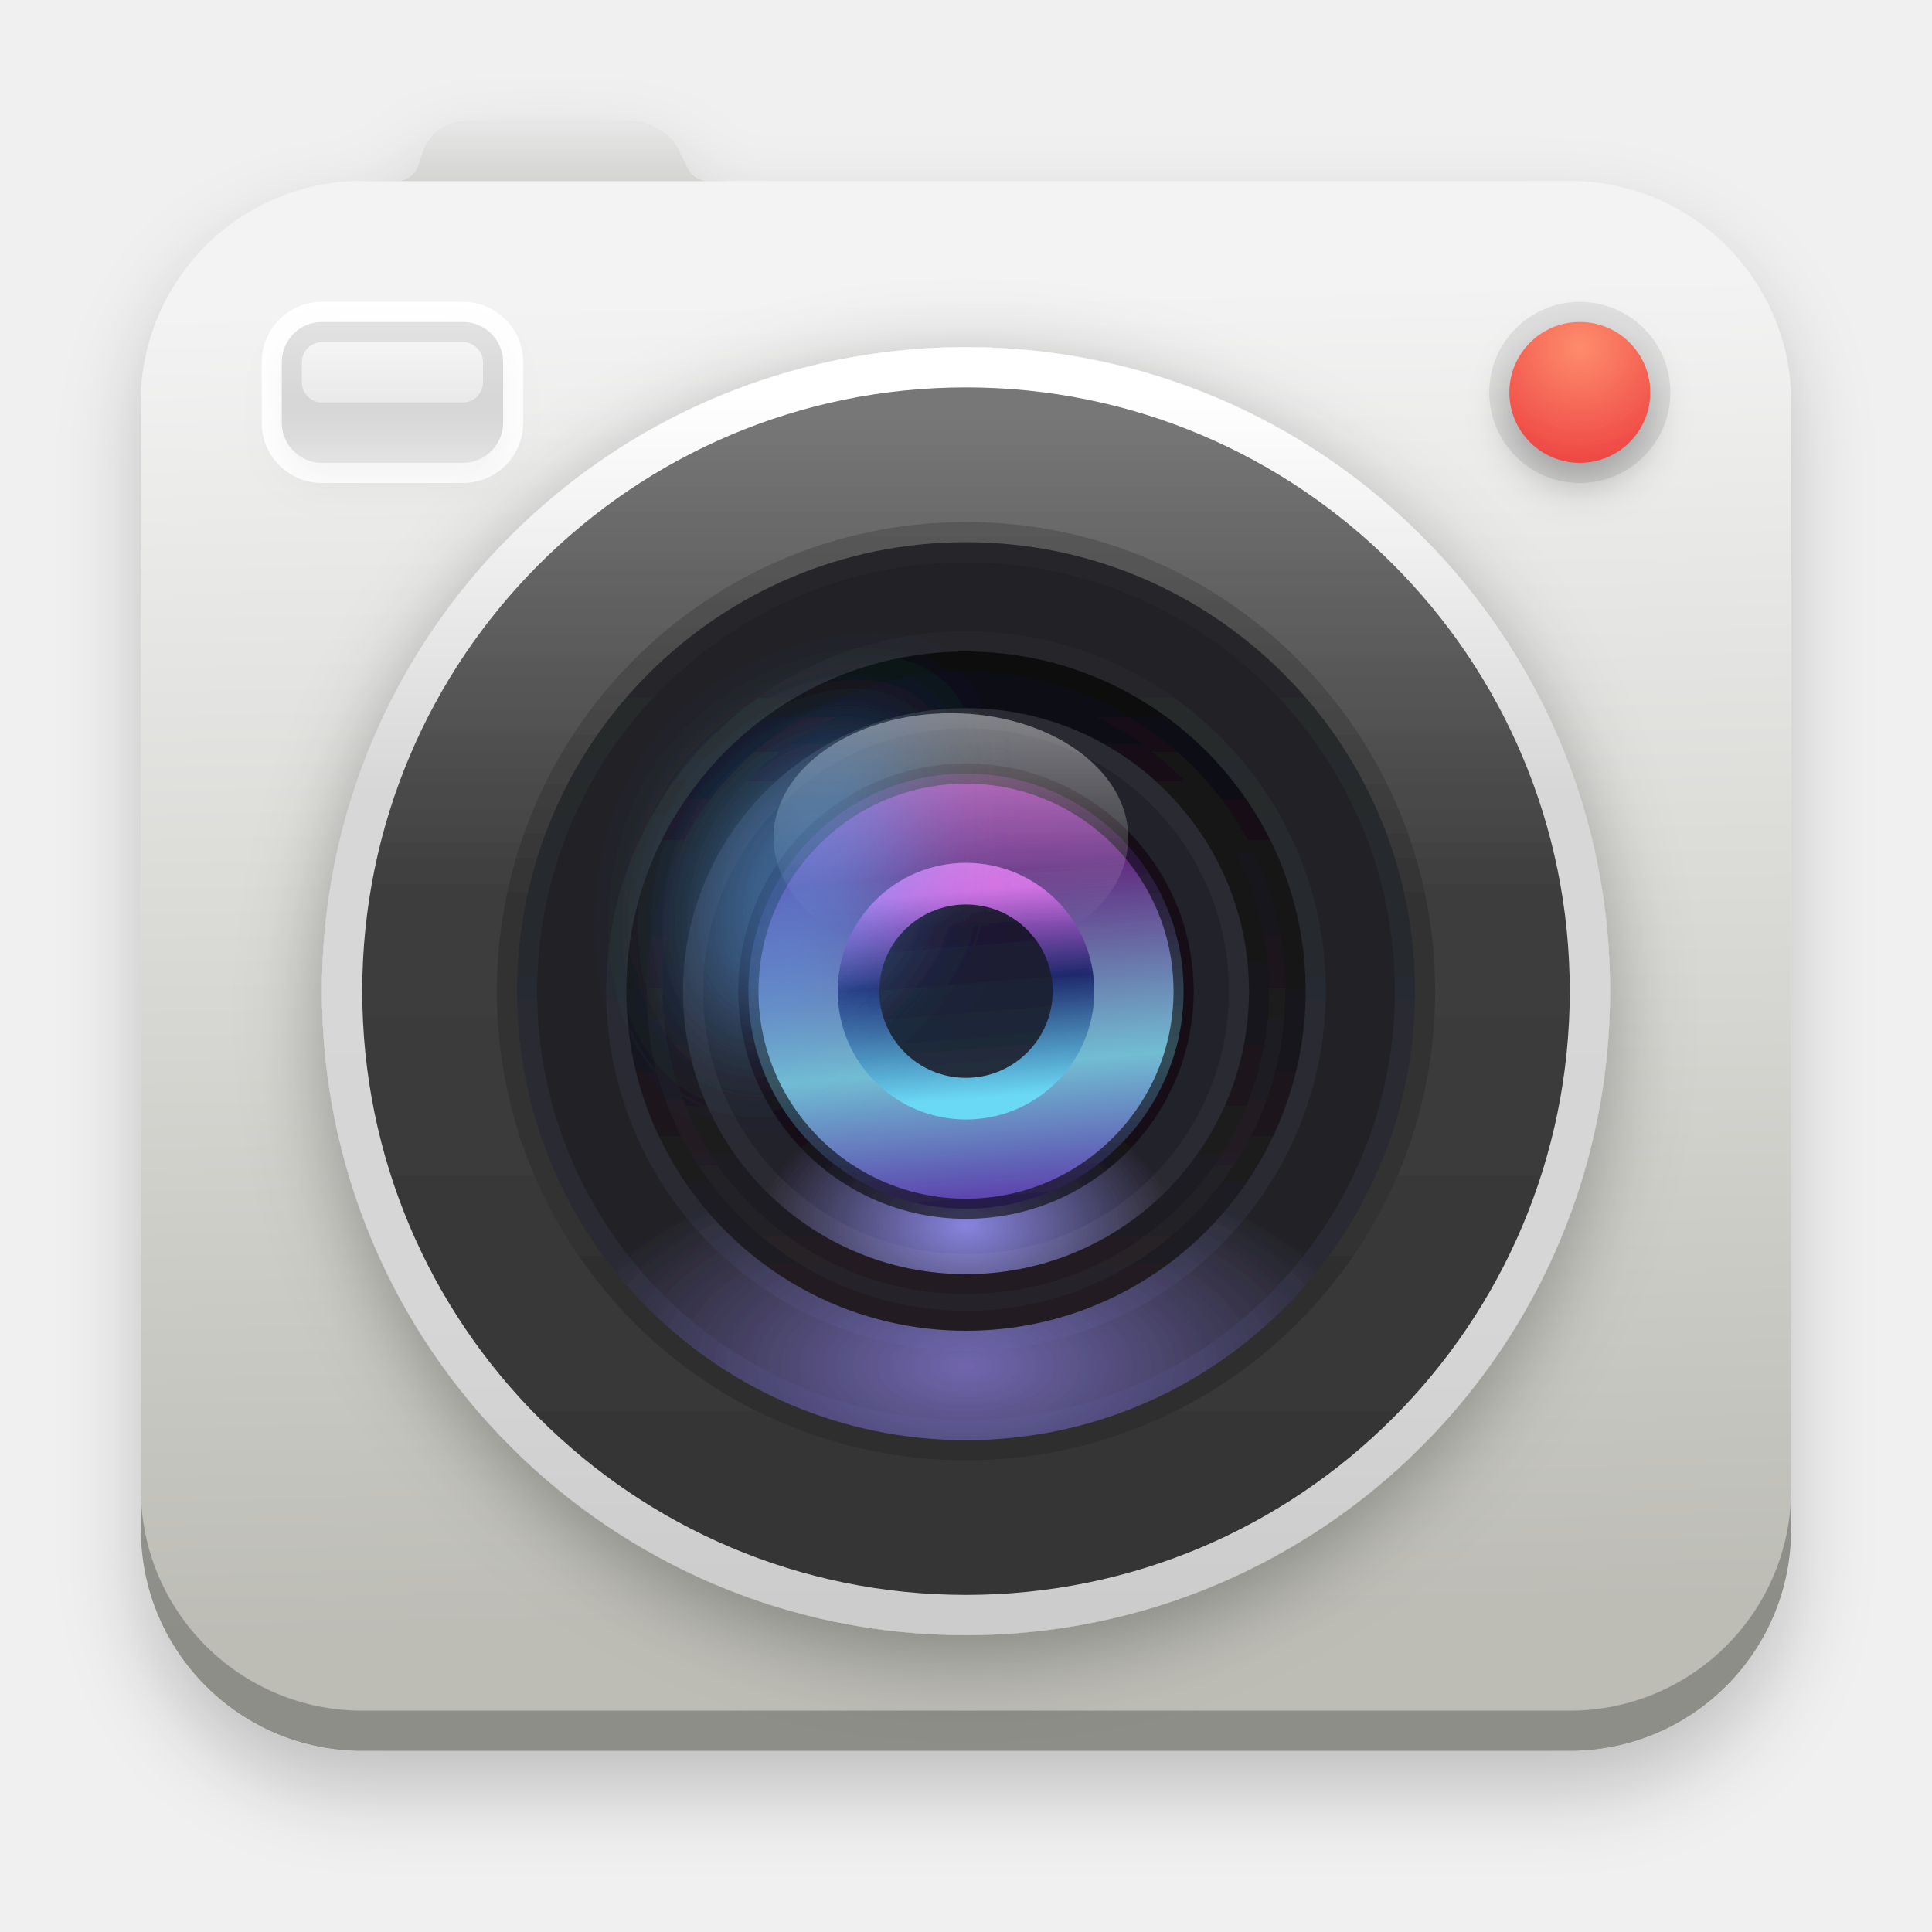
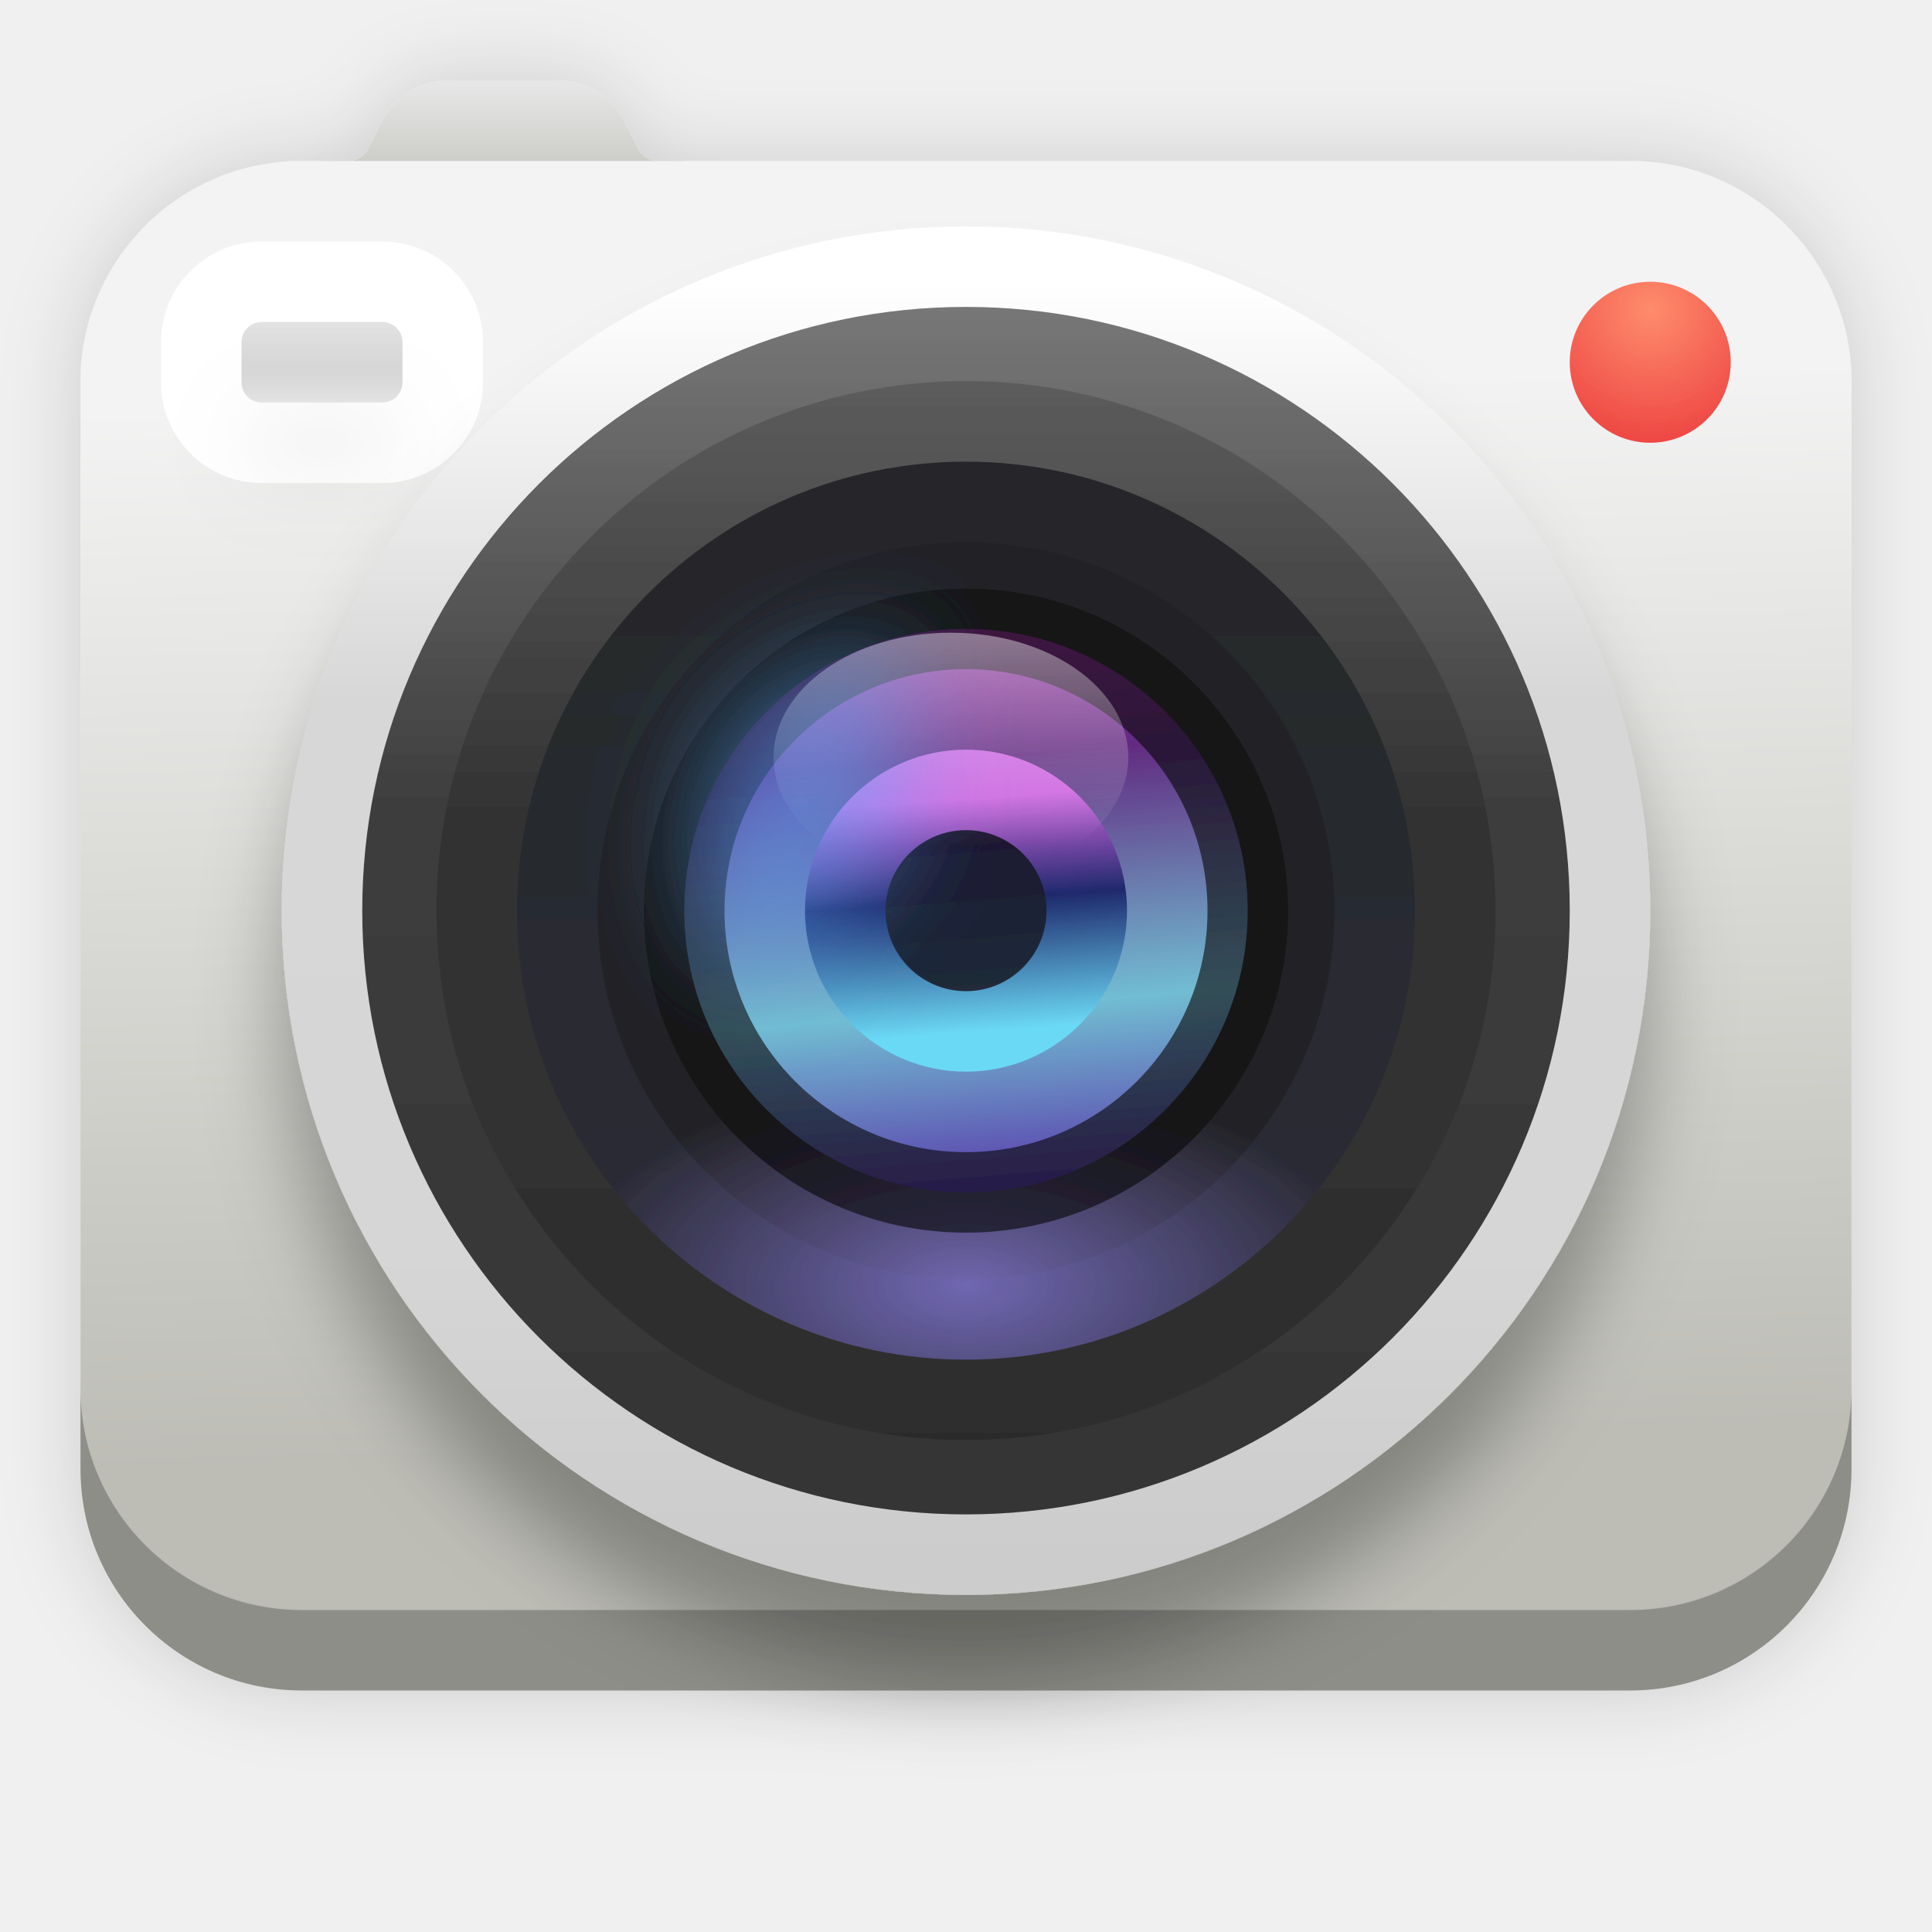
- <svg xmlns="http://www.w3.org/2000/svg" xmlns:xlink="http://www.w3.org/1999/xlink" width="96px" height="96px" viewBox="0 0 96 96" version="1.1">
+ <svg xmlns="http://www.w3.org/2000/svg" xmlns:xlink="http://www.w3.org/1999/xlink" width="24px" height="24px" viewBox="0 0 24 24" version="1.1">
  <defs>
-     <filter x="-14.6%" y="-14.8%" width="129.3%" height="133.3%" filterUnits="objectBoundingBox" id="filter-1">
-       <feOffset dx="0" dy="2" in="SourceAlpha" result="shadowOffsetOuter1" />
-       <feGaussianBlur stdDeviation="2" in="shadowOffsetOuter1" result="shadowBlurOuter1" />
-       <feColorMatrix values="0 0 0 0 0   0 0 0 0 0   0 0 0 0 0  0 0 0 0.2 0" type="matrix" in="shadowBlurOuter1" result="shadowMatrixOuter1" />
+     <filter x="-10.9%" y="-16.7%" width="126.1%" height="138.1%" filterUnits="objectBoundingBox" id="filter-1">
+       <feOffset dx="0" dy="0" in="SourceAlpha" result="shadowOffsetOuter1" />
+       <feGaussianBlur stdDeviation="0.5" in="shadowOffsetOuter1" result="shadowBlurOuter1" />
+       <feColorMatrix values="0 0 0 0 0   0 0 0 0 0   0 0 0 0 0  0 0 0 0.15 0" type="matrix" in="shadowBlurOuter1" result="shadowMatrixOuter1" />
      <feMerge>
        <feMergeNode in="shadowMatrixOuter1" />
        <feMergeNode in="SourceGraphic" />
      </feMerge>
    </filter>
    <linearGradient x1="47.85%" y1="3.023%" x2="47.85%" y2="71.399%" id="linearGradient-2">
      <stop stop-color="#E6E6E6" offset="0%" />
      <stop stop-color="#BDBDB6" offset="100%" />
    </linearGradient>
-     <path d="M13.762,2.243 L14.02,1.5 C14.331,0.602 15.176,1.74550001e-16 16.127,0 L24.347,0 C25.371,-6.10713332e-16 26.307,0.582 26.76,1.5 L27.191,2.373 C27.38,2.757 27.771,3 28.199,3 L29,3 L29,3 L29,9 L11,9 L11,3 L12.699,3 C13.179,3 13.605,2.696 13.762,2.243 Z" id="path-3" />
-     <filter x="-5.6%" y="-11.1%" width="111.1%" height="122.2%" filterUnits="objectBoundingBox" id="filter-4">
-       <feOffset dx="0" dy="-2" in="SourceAlpha" result="shadowOffsetInner1" />
+     <path d="M4.328,1.345 L4.5,1 C4.653,0.694 4.966,0.5 5.309,0.5 L6.691,0.5 C7.034,0.5 7.347,0.694 7.5,1 L7.672,1.345 C7.72,1.44 7.817,1.5 7.924,1.5 L8.25,1.5 L8.25,1.5 L8.25,2.75 L3.75,2.75 L3.75,1.5 L4.076,1.5 C4.183,1.5 4.28,1.44 4.328,1.345 Z" id="path-3" />
+     <filter x="-11.1%" y="-22.2%" width="122.2%" height="144.4%" filterUnits="objectBoundingBox" id="filter-4">
+       <feOffset dx="0" dy="-1" in="SourceAlpha" result="shadowOffsetInner1" />
      <feComposite in="shadowOffsetInner1" in2="SourceAlpha" operator="arithmetic" k2="-1" k3="1" result="shadowInnerInner1" />
      <feColorMatrix values="0 0 0 0 0.13   0 0 0 0 0.13   0 0 0 0 0.13  0 0 0 0.3 0" type="matrix" in="shadowInnerInner1" />
    </filter>
-     <linearGradient x1="47.85%" y1="7.494%" x2="49.964%" y2="91.137%" id="linearGradient-5">
+     <linearGradient x1="47.85%" y1="14.961%" x2="49.964%" y2="83.91%" id="linearGradient-5">
      <stop stop-color="#F3F3F3" offset="0%" />
      <stop stop-color="#BDBDB6" offset="100%" />
    </linearGradient>
-     <path d="M82,14 L82,70 C82,76.075 77.075,81 71,81 L11,81 C4.925,81 7.43989126e-16,76.075 0,70 L0,14 C-7.43989126e-16,7.925 4.925,3 11,3 L71,3 C77.075,3 82,7.925 82,14 Z" id="path-6" />
-     <filter x="-1.2%" y="-1.3%" width="102.4%" height="102.6%" filterUnits="objectBoundingBox" id="filter-7">
-       <feOffset dx="0" dy="-2" in="SourceAlpha" result="shadowOffsetInner1" />
+     <path d="M22.75,4.25 L22.75,17.75 C22.75,19.269 21.519,20.5 20,20.5 L3.5,20.5 C1.981,20.5 0.75,19.269 0.75,17.75 L0.75,4.25 C0.75,2.731 1.981,1.5 3.5,1.5 L20,1.5 C21.519,1.5 22.75,2.731 22.75,4.25 Z" id="path-6" />
+     <filter x="-2.3%" y="-2.6%" width="104.5%" height="105.3%" filterUnits="objectBoundingBox" id="filter-7">
+       <feOffset dx="0" dy="-1" in="SourceAlpha" result="shadowOffsetInner1" />
      <feComposite in="shadowOffsetInner1" in2="SourceAlpha" operator="arithmetic" k2="-1" k3="1" result="shadowInnerInner1" />
      <feColorMatrix values="0 0 0 0 0.13   0 0 0 0 0.13   0 0 0 0 0.13  0 0 0 0.3 0" type="matrix" in="shadowInnerInner1" />
    </filter>
    <linearGradient x1="50%" y1="1.972%" x2="50%" y2="95.753%" id="linearGradient-8">
      <stop stop-color="#B8B8B8" stop-opacity="0.707" offset="0%" />
      <stop stop-color="#A3A3A3" stop-opacity="0.756" offset="52.375%" />
      <stop stop-color="#707070" stop-opacity="0.35" offset="100%" />
    </linearGradient>
-     <rect id="path-9" x="7" y="10" width="11" height="7" rx="2" />
-     <filter x="-31.8%" y="-35.7%" width="163.6%" height="200.0%" filterUnits="objectBoundingBox" id="filter-10">
+     <rect id="path-9" x="2.75" y="3.5" width="2" height="1" rx="0.25" />
+     <filter x="-100.0%" y="-100.0%" width="300.0%" height="500.0%" filterUnits="objectBoundingBox" id="filter-10">
      <feOffset dx="0" dy="1" in="SourceAlpha" result="shadowOffsetOuter1" />
-       <feGaussianBlur stdDeviation="1" in="shadowOffsetOuter1" result="shadowBlurOuter1" />
+       <feGaussianBlur stdDeviation="0.5" in="shadowOffsetOuter1" result="shadowBlurOuter1" />
      <feComposite in="shadowBlurOuter1" in2="SourceAlpha" operator="out" result="shadowBlurOuter1" />
      <feColorMatrix values="0 0 0 0 0   0 0 0 0 0   0 0 0 0 0  0 0 0 0.078 0" type="matrix" in="shadowBlurOuter1" />
    </filter>
-     <linearGradient x1="50%" y1="0.854%" x2="50%" y2="100%" id="linearGradient-11">
-       <stop stop-color="#FFFFFF" offset="0%" />
-       <stop stop-color="#FFFFFF" stop-opacity="0.677" offset="100%" />
-     </linearGradient>
-     <radialGradient cx="50.277%" cy="17.553%" fx="50.277%" fy="17.553%" r="93.117%" id="radialGradient-12">
+     <radialGradient cx="50.277%" cy="17.553%" fx="50.277%" fy="17.553%" r="93.117%" id="radialGradient-11">
      <stop stop-color="#FE8C6C" offset="0%" />
      <stop stop-color="#EC3E3E" offset="100%" />
    </radialGradient>
-     <circle id="path-13" cx="4.5" cy="4.5" r="3.5" />
-     <filter x="-50.0%" y="-35.7%" width="200.0%" height="200.0%" filterUnits="objectBoundingBox" id="filter-14">
+     <filter x="-33.3%" y="-33.3%" width="166.7%" height="166.7%" filterUnits="objectBoundingBox" id="filter-12">
      <feOffset dx="0" dy="1" in="SourceAlpha" result="shadowOffsetOuter1" />
-       <feGaussianBlur stdDeviation="1" in="shadowOffsetOuter1" result="shadowBlurOuter1" />
-       <feColorMatrix values="0 0 0 0 0   0 0 0 0 0   0 0 0 0 0  0 0 0 0.261 0" type="matrix" in="shadowBlurOuter1" />
-     </filter>
-     <filter x="-20.8%" y="-20.8%" width="141.7%" height="141.7%" filterUnits="objectBoundingBox" id="filter-15">
-       <feOffset dx="0" dy="1" in="SourceAlpha" result="shadowOffsetOuter1" />
-       <feGaussianBlur stdDeviation="2" in="shadowOffsetOuter1" result="shadowBlurOuter1" />
+       <feGaussianBlur stdDeviation="0.5" in="shadowOffsetOuter1" result="shadowBlurOuter1" />
      <feColorMatrix values="0 0 0 0 0   0 0 0 0 0   0 0 0 0 0  0 0 0 0.3 0" type="matrix" in="shadowBlurOuter1" result="shadowMatrixOuter1" />
      <feMerge>
        <feMergeNode in="shadowMatrixOuter1" />
        <feMergeNode in="SourceGraphic" />
      </feMerge>
    </filter>
-     <linearGradient x1="50%" y1="0%" x2="50%" y2="106.422%" id="linearGradient-16">
+     <linearGradient x1="50%" y1="0%" x2="50%" y2="106.422%" id="linearGradient-13">
      <stop stop-color="#0F0E12" offset="0%" />
      <stop stop-color="#2A272D" offset="100%" />
    </linearGradient>
-     <linearGradient x1="50%" y1="3.47%" x2="50%" y2="99.581%" id="linearGradient-17">
+     <linearGradient x1="50%" y1="3.47%" x2="50%" y2="99.581%" id="linearGradient-14">
      <stop stop-color="#777777" offset="0%" />
      <stop stop-color="#3D3D3D" offset="40.41%" />
      <stop stop-color="#383838" offset="74.034%" />
      <stop stop-color="#343434" offset="100%" />
    </linearGradient>
-     <linearGradient x1="50%" y1="1.707%" x2="50%" y2="99.868%" id="linearGradient-18">
+     <linearGradient x1="50%" y1="1.707%" x2="50%" y2="99.868%" id="linearGradient-15">
      <stop stop-color="#FFFFFF" offset="0%" />
      <stop stop-color="#D7D7D7" offset="32.755%" />
      <stop stop-color="#D6D6D6" offset="75.931%" />
      <stop stop-color="#CCCCCC" offset="100%" />
    </linearGradient>
-     <radialGradient cx="50%" cy="91.444%" fx="50%" fy="91.444%" r="23.262%" gradientTransform="translate(0.5,0.914443),rotate(90),scale(1,1.927773),translate(-0.5,-0.914443)" id="radialGradient-19">
+     <radialGradient cx="50%" cy="91.444%" fx="50%" fy="91.444%" r="23.262%" gradientTransform="translate(0.5,0.914443),rotate(90),scale(1,1.927773),translate(-0.5,-0.914443)" id="radialGradient-16">
      <stop stop-color="#7066AE" offset="0%" />
      <stop stop-color="#232327" offset="100%" />
    </radialGradient>
-     <linearGradient x1="50%" y1="2.705%" x2="50%" y2="96.19%" id="linearGradient-20">
+     <linearGradient x1="50%" y1="2.705%" x2="50%" y2="96.19%" id="linearGradient-17">
      <stop stop-color="#9CEAB0" stop-opacity="0.02" offset="0%" />
      <stop stop-color="#736FD8" stop-opacity="0.089" offset="100%" />
    </linearGradient>
-     <path d="M30,7.688 C42.323,7.688 52.312,17.677 52.312,30 C52.312,42.323 42.323,52.312 30,52.312 C17.677,52.312 7.688,42.323 7.688,30 C7.688,17.677 17.677,7.688 30,7.688 Z M30,13.125 C20.68,13.125 13.125,20.68 13.125,30 C13.125,39.32 20.68,46.875 30,46.875 C39.32,46.875 46.875,39.32 46.875,30 C46.875,20.68 39.32,13.125 30,13.125 Z" id="path-21" />
-     <radialGradient cx="50%" cy="91.243%" fx="50%" fy="91.243%" r="23.464%" gradientTransform="translate(0.5,0.91243),rotate(90),scale(1,1.57176),translate(-0.5,-0.91243)" id="radialGradient-22">
-       <stop stop-color="#8784DE" offset="0%" />
-       <stop stop-color="#232129" offset="100%" />
-     </radialGradient>
-     <circle id="path-23" cx="30" cy="30" r="14.062" />
-     <linearGradient x1="50%" y1="-27.007%" x2="60.506%" y2="100%" id="linearGradient-24">
+     <circle id="path-18" cx="7.5" cy="7.5" r="5.578" />
+     <linearGradient x1="50%" y1="-27.007%" x2="60.506%" y2="100%" id="linearGradient-19">
      <stop stop-color="#5B0386" offset="0%" />
      <stop stop-color="#9F28A1" offset="17.01%" />
      <stop stop-color="#622C81" offset="39.319%" />
      <stop stop-color="#71BDD2" offset="74.089%" />
      <stop stop-color="#5A38AA" offset="100%" />
    </linearGradient>
-     <linearGradient x1="50.263%" y1="3.698%" x2="57.115%" y2="100%" id="linearGradient-25">
+     <linearGradient x1="50.263%" y1="3.698%" x2="57.115%" y2="100%" id="linearGradient-20">
      <stop stop-color="#CD66E0" offset="0%" />
      <stop stop-color="#1F296C" offset="43.51%" />
      <stop stop-color="#6BD9F6" offset="100%" />
    </linearGradient>
-     <linearGradient x1="50%" y1="1.46%" x2="50%" y2="85.758%" id="linearGradient-26">
+     <linearGradient x1="50%" y1="1.46%" x2="50%" y2="85.758%" id="linearGradient-21">
      <stop stop-color="#FFFFFF" stop-opacity="0.9" offset="0%" />
      <stop stop-color="#FFFFFF" stop-opacity="0" offset="100%" />
    </linearGradient>
-     <filter x="-62.1%" y="-47.2%" width="224.3%" height="194.4%" filterUnits="objectBoundingBox" id="filter-27">
-       <feGaussianBlur stdDeviation="2.625" in="SourceGraphic" />
+     <filter x="-62.1%" y="-47.2%" width="224.3%" height="194.4%" filterUnits="objectBoundingBox" id="filter-22">
+       <feGaussianBlur stdDeviation="0.656" in="SourceGraphic" />
    </filter>
  </defs>
-   <g id="deepin-camera/96" stroke="none" stroke-width="1" fill="none" fill-rule="evenodd">
-     <g id="编组-2" filter="url(#filter-1)" transform="translate(7, 6)">
+   <g id="deepin-camera/24" stroke="none" stroke-width="1" fill="none" fill-rule="evenodd">
+     <g id="编组-2" filter="url(#filter-1)" transform="translate(0.25, 0.5)">
      <g id="路径">
        <use fill="url(#linearGradient-2)" fill-rule="evenodd" xlink:href="#path-3" />
        <use fill="black" fill-opacity="1" filter="url(#filter-4)" xlink:href="#path-3" />
      </g>
      <g id="路径">
        <use fill="url(#linearGradient-5)" fill-rule="evenodd" xlink:href="#path-6" />
        <use fill="black" fill-opacity="1" filter="url(#filter-7)" xlink:href="#path-6" />
      </g>
-       <rect id="矩形" fill="#FFFFFF" x="6" y="9" width="13" height="9" rx="3" />
+       <rect id="矩形" fill="#FFFFFF" x="1.75" y="2.5" width="4" height="3" rx="1.25" />
      <g id="矩形" opacity="0.58">
        <use fill="black" fill-opacity="1" filter="url(#filter-10)" xlink:href="#path-9" />
        <use fill="url(#linearGradient-8)" fill-rule="evenodd" xlink:href="#path-9" />
      </g>
-       <rect id="矩形" fill="url(#linearGradient-11)" opacity="0.683" x="8" y="11" width="9" height="3" rx="1" />
-       <g id="编组" transform="translate(67, 9)">
-         <circle id="椭圆形" fill-opacity="0.08" fill="#000000" cx="4.5" cy="4.5" r="4.5" />
-         <g id="椭圆形">
-           <use fill="black" fill-opacity="1" filter="url(#filter-14)" xlink:href="#path-13" />
-           <use fill="url(#radialGradient-12)" fill-rule="evenodd" xlink:href="#path-13" />
+       <g id="编组" transform="translate(18.75, 2.75)" fill="url(#radialGradient-11)">
+         <circle id="椭圆形" cx="1.5" cy="1.25" r="1" />
+       </g>
+       <g id="编组-6" filter="url(#filter-12)" transform="translate(4.25, 3.3125)">
+         <g id="Group-6">
+           <ellipse id="Oval备份-8" fill="url(#linearGradient-13)" cx="7.536" cy="7.552" rx="4.329" ry="4.293" />
+           <circle id="形状结合" stroke="url(#linearGradient-15)" fill="url(#linearGradient-14)" cx="7.5" cy="7.5" r="8" />
+           <g id="形状结合备份">
+             <use fill="url(#radialGradient-16)" fill-rule="evenodd" xlink:href="#path-18" />
+             <circle stroke-opacity="0.166" stroke="#000000" stroke-width="1" cx="7.5" cy="7.5" r="6.078" />
+             <circle stroke="url(#linearGradient-17)" stroke-width="1" stroke-linejoin="square" cx="7.5" cy="7.5" r="5.078" />
+           </g>
+           <circle id="Oval" stroke-opacity="0.603" stroke="#080808" fill="url(#linearGradient-19)" transform="translate(7.5, 7.5) rotate(-360) translate(-7.5, -7.5) " cx="7.5" cy="7.5" r="3.5" />
+           <circle id="Oval" stroke="url(#linearGradient-20)" fill-opacity="0.78" fill="#0A0611" cx="7.5" cy="7.5" r="1.5" />
        </g>
      </g>
-       <g id="编组-6" filter="url(#filter-15)" transform="translate(11, 13.25)">
-         <g id="Group-6">
-           <ellipse id="Oval备份-8" fill="url(#linearGradient-16)" cx="30.143" cy="30.207" rx="17.316" ry="17.172" />
-           <path d="M30,-1 C47.121,-1 61,12.879 61,30 C61,47.121 47.121,61 30,61 C12.879,61 -1,47.121 -1,30 C-1,12.879 12.879,-1 30,-1 Z M29.625,10.375 C18.994,10.375 10.375,18.994 10.375,29.625 C10.375,40.256 18.994,48.875 29.625,48.875 C40.256,48.875 48.875,40.256 48.875,29.625 C48.875,18.994 40.256,10.375 29.625,10.375 Z" id="形状结合" stroke="url(#linearGradient-18)" stroke-width="2" fill="url(#linearGradient-17)" />
-           <g id="形状结合备份">
-             <use fill="url(#radialGradient-19)" fill-rule="evenodd" xlink:href="#path-21" />
-             <path stroke-opacity="0.166" stroke="#000000" stroke-width="1" d="M30,7.188 C42.599,7.188 52.812,17.401 52.812,30 C52.812,42.599 42.599,52.812 30,52.812 C17.401,52.812 7.188,42.599 7.188,30 C7.188,17.401 17.401,7.188 30,7.188 Z M30,13.625 C20.956,13.625 13.625,20.956 13.625,30 C13.625,39.044 20.956,46.375 30,46.375 C39.044,46.375 46.375,39.044 46.375,30 C46.375,20.956 39.044,13.625 30,13.625 Z" />
-             <path stroke="url(#linearGradient-20)" stroke-width="1" d="M30,8.188 C17.953,8.188 8.188,17.953 8.188,30 C8.188,42.047 17.953,51.812 30,51.812 C42.047,51.812 51.812,42.047 51.812,30 C51.812,17.953 42.047,8.188 30,8.188 Z M30,12.625 C39.596,12.625 47.375,20.404 47.375,30 C47.375,39.596 39.596,47.375 30,47.375 C20.404,47.375 12.625,39.596 12.625,30 C12.625,20.404 20.404,12.625 30,12.625 Z" stroke-linejoin="square" />
-           </g>
-           <g id="Oval">
-             <use fill="url(#radialGradient-22)" fill-rule="evenodd" xlink:href="#path-23" />
-             <circle stroke-opacity="0.229" stroke="#100F0F" stroke-width="1" cx="30" cy="30" r="14.562" />
-             <circle stroke-opacity="0.04" stroke="#FFFFFF" stroke-width="1" stroke-linejoin="square" cx="30" cy="30" r="13.562" />
-           </g>
-           <circle id="Oval" stroke-opacity="0.603" stroke="#080808" fill="url(#linearGradient-24)" cx="30" cy="30" r="10.812" />
-           <circle id="Oval" stroke="url(#linearGradient-25)" stroke-width="2.069" fill-opacity="0.78" fill="#0A0611" cx="30" cy="30" r="5.341" />
-         </g>
-       </g>
-       <g id="编组-12" transform="translate(27.3125, 29.4375)">
-         <path d="M12.938,12.375 C17.805,12.375 21.75,9.605 21.75,6.188 C21.75,2.77 17.805,0 12.938,0 C8.07,0 4.125,2.77 4.125,6.188 C4.125,9.605 8.07,12.375 12.938,12.375 Z" id="椭圆形" fill="url(#linearGradient-26)" opacity="0.458" />
-         <path d="M10.907,10.111 C9.386,3.745 10.011,0.375 12.782,0 C7.13,0.89 0.97,2.05 0.22,9.052 C-0.28,13.72 0.927,16.265 3.841,16.688 C8.052,12.727 10.282,10.641 10.532,10.429 C10.782,10.217 10.907,10.111 10.907,10.111 Z" id="路径-3" fill="#59AAFF" opacity="0.521" filter="url(#filter-27)" />
+       <g id="编组-12" transform="translate(8.328125, 7.359375)">
+         <path d="M3.234,3.094 C4.451,3.094 5.438,2.401 5.438,1.547 C5.438,0.693 4.451,0 3.234,0 C2.018,0 1.031,0.693 1.031,1.547 C1.031,2.401 2.018,3.094 3.234,3.094 Z" id="椭圆形" fill="url(#linearGradient-21)" opacity="0.458" />
+         <path d="M2.727,2.528 C2.346,0.936 2.503,0.094 3.196,0 C1.783,0.222 0.242,0.513 0.055,2.263 C-0.07,3.43 0.232,4.066 0.96,4.172 C2.013,3.182 2.571,2.66 2.633,2.607 C2.696,2.554 2.727,2.528 2.727,2.528 Z" id="路径-3" fill="#59AAFF" opacity="0.521" filter="url(#filter-22)" />
      </g>
    </g>
  </g>
</svg>
